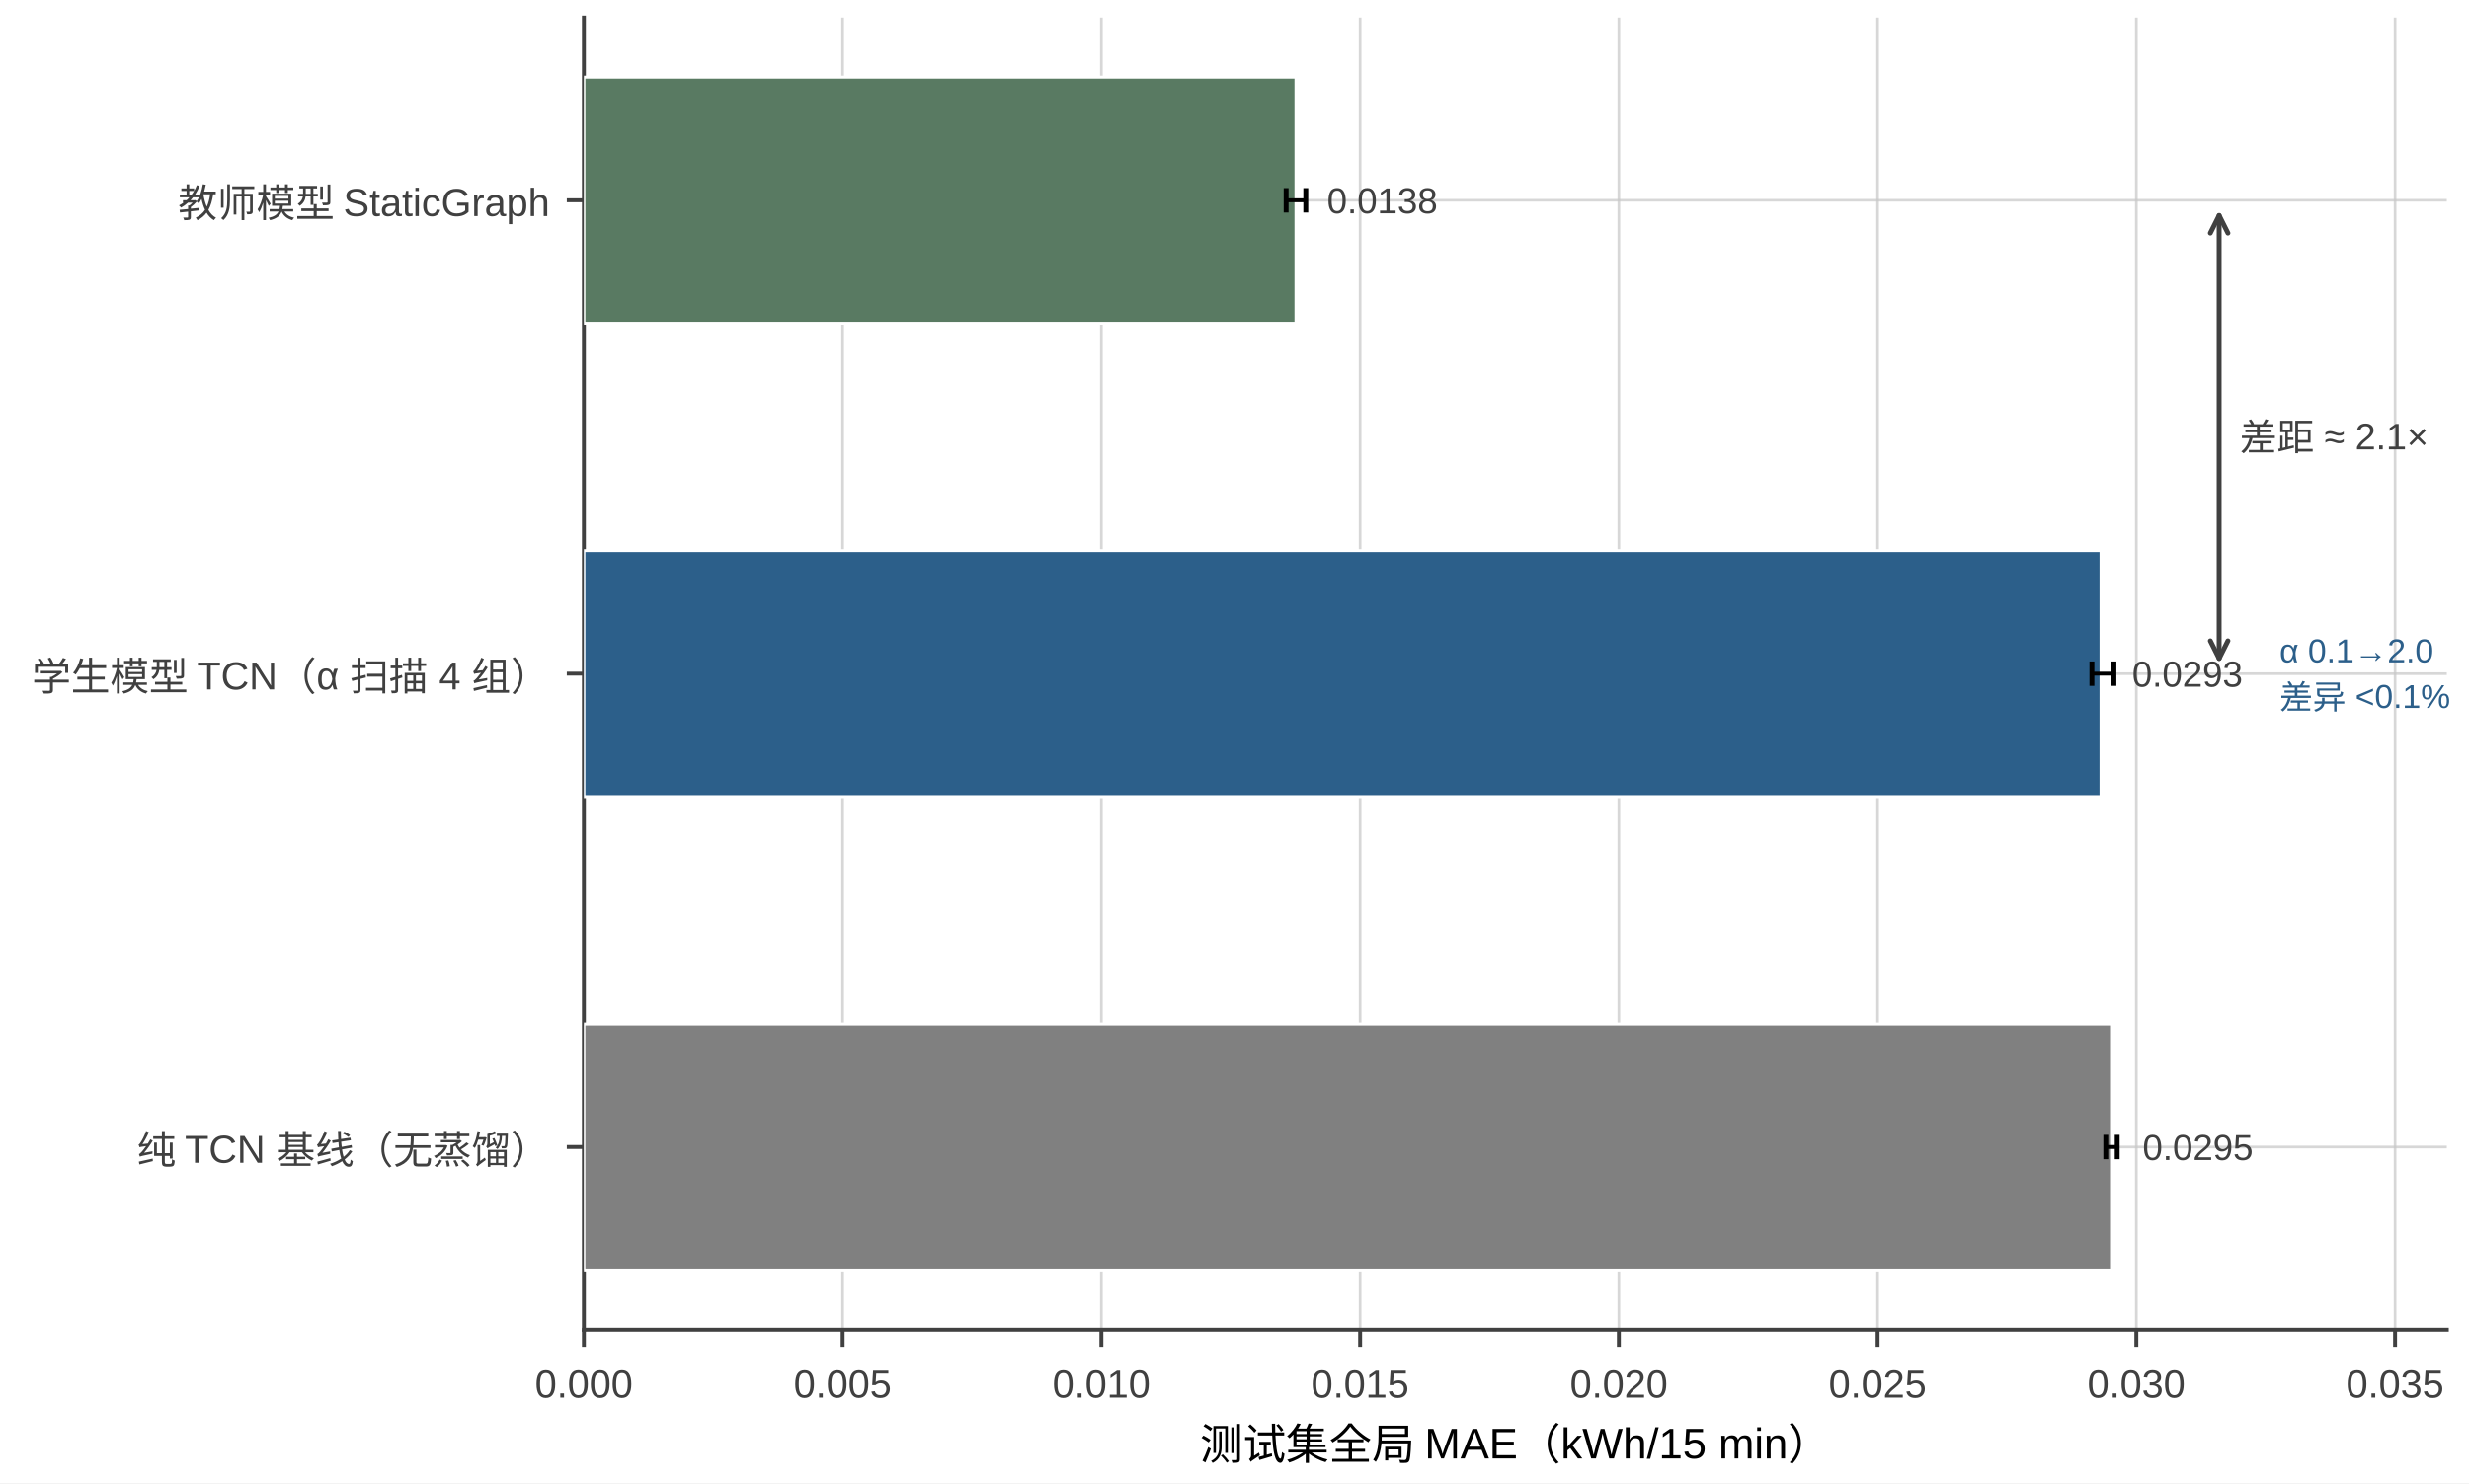
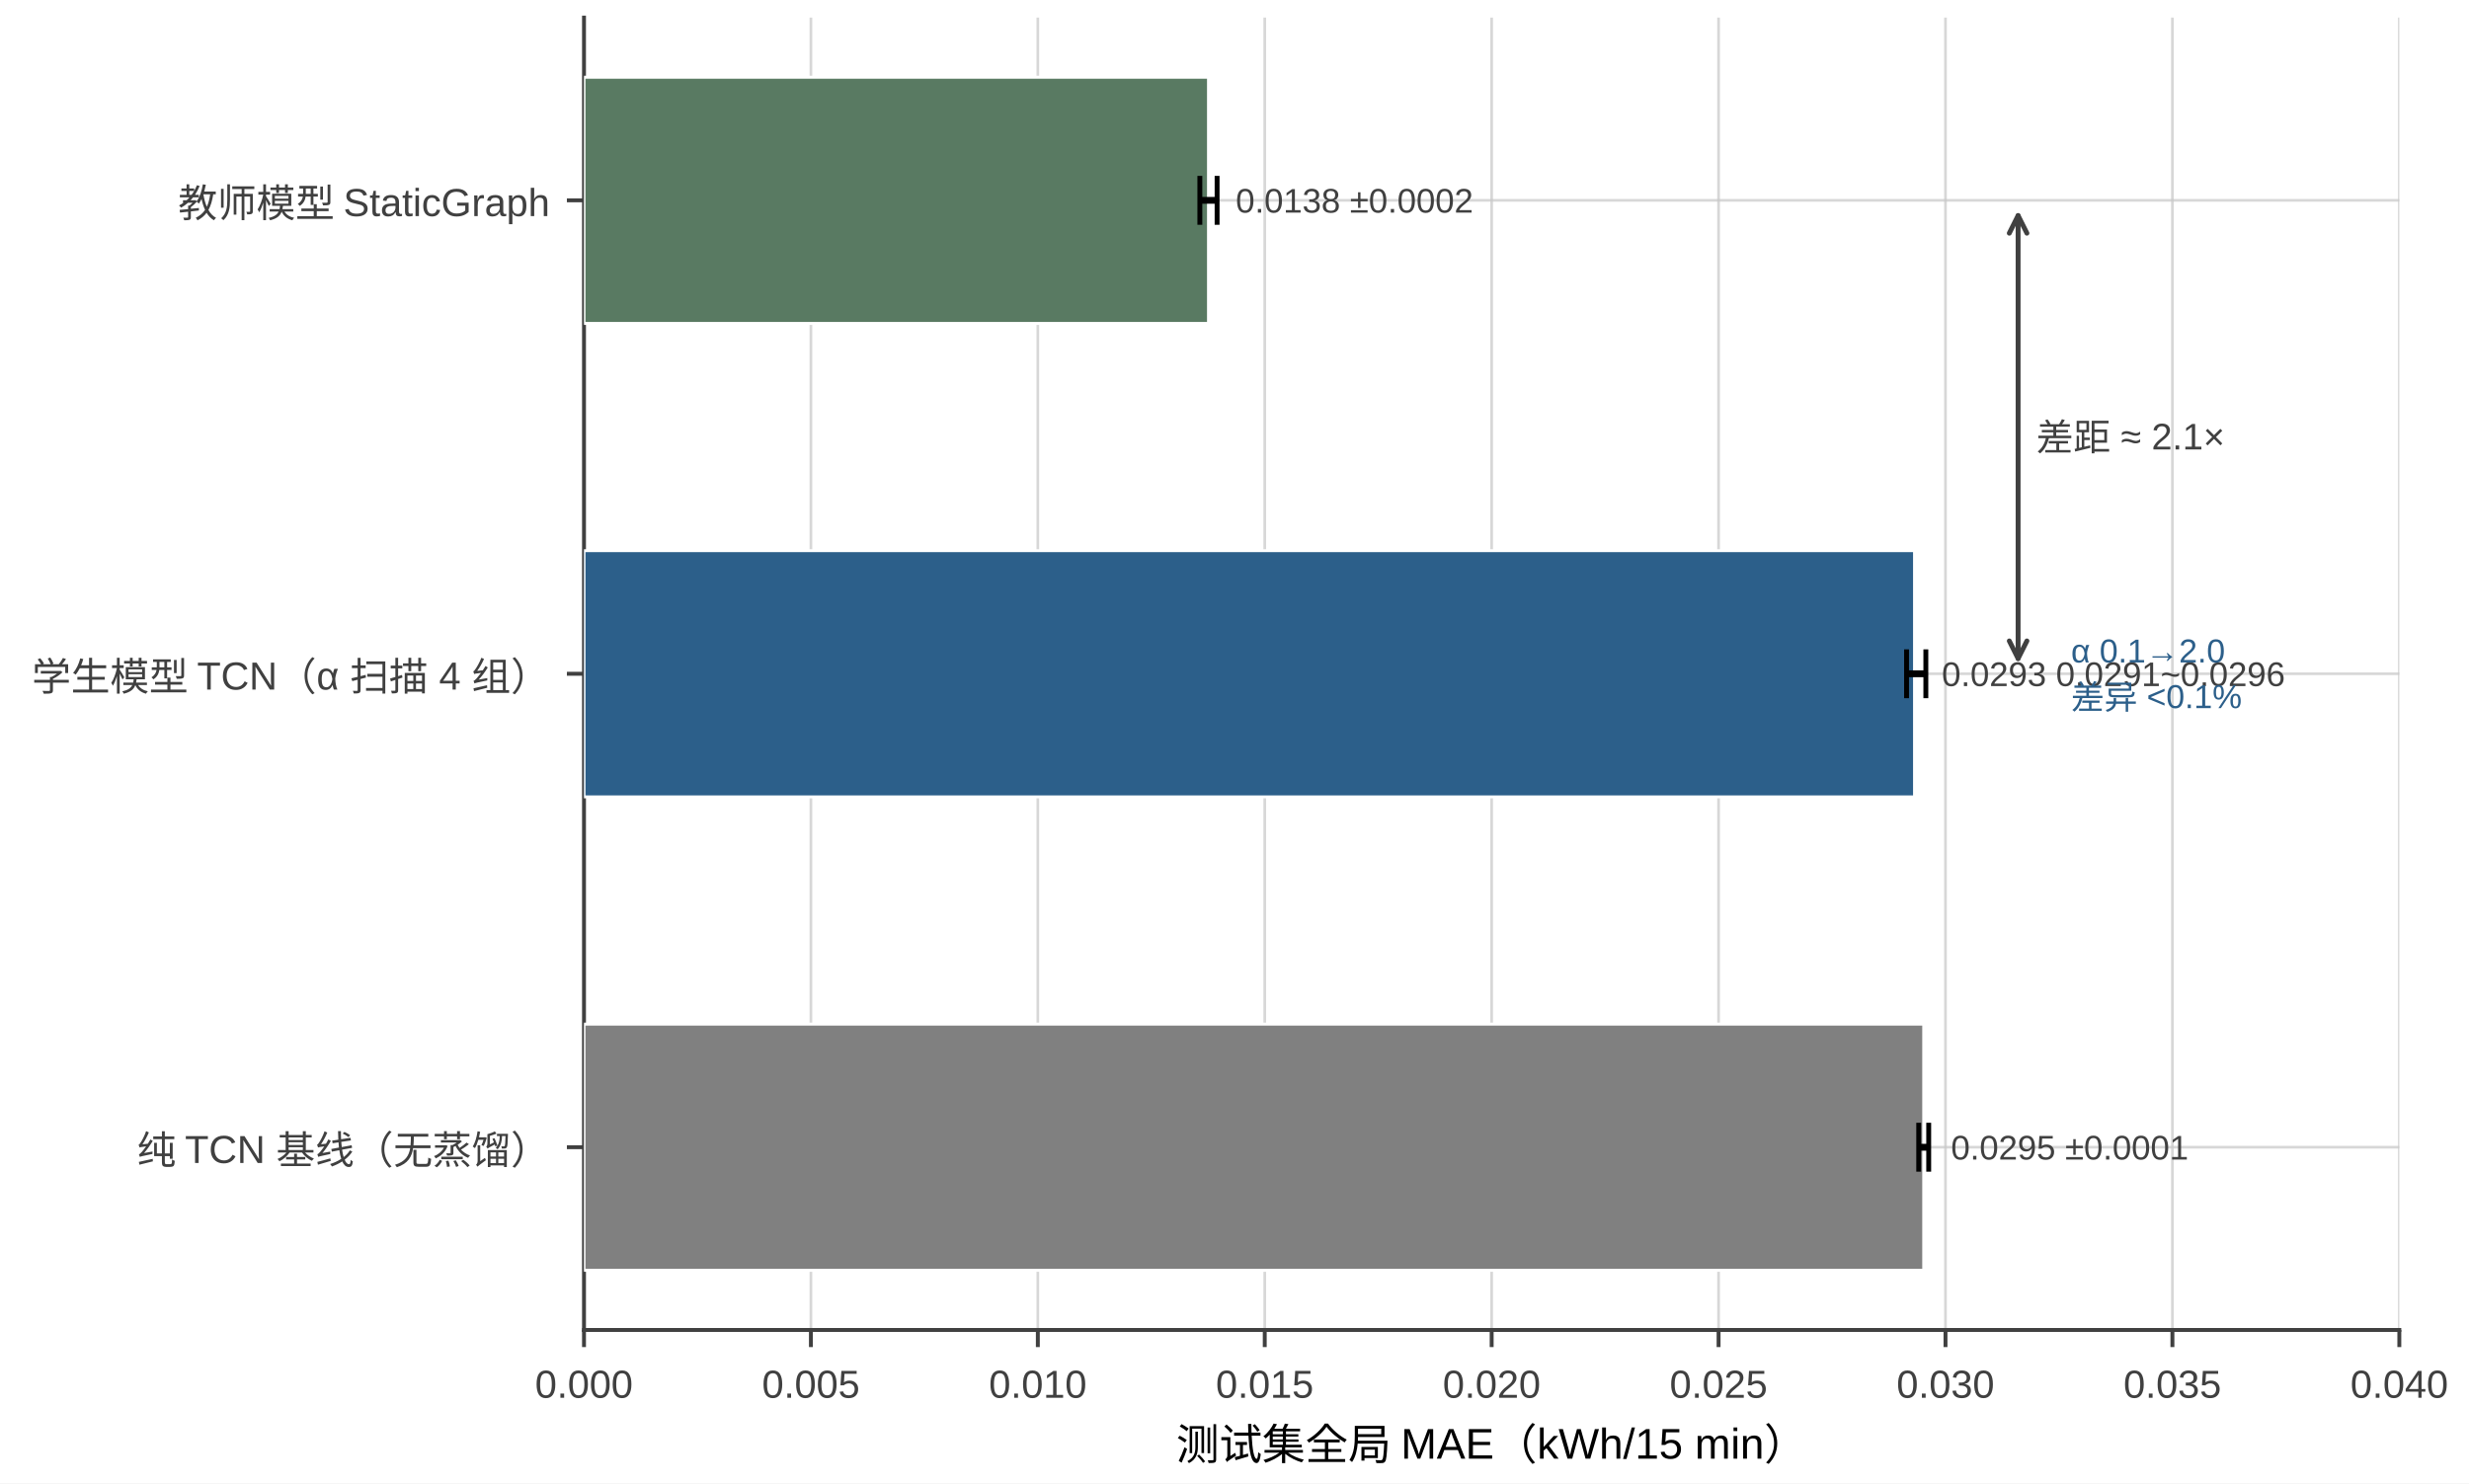
- <svg xmlns="http://www.w3.org/2000/svg" xmlns:xlink="http://www.w3.org/1999/xlink" width="505.269pt" height="303.6pt" viewBox="0 0 505.269 303.6" version="1.1">
+ <svg xmlns="http://www.w3.org/2000/svg" xmlns:xlink="http://www.w3.org/1999/xlink" width="505.2pt" height="303.6pt" viewBox="0 0 505.2 303.6" version="1.1">
  <defs>
    <style type="text/css">*{stroke-linejoin: round; stroke-linecap: butt}</style>
  </defs>
  <g id="figure_1">
    <g id="patch_1">
-       <path d="M 0 303.6  L 505.269 303.6  L 505.269 0  L 0 0  z " style="fill: #ffffff" />
+       <path d="M 0 303.6  L 505.2 303.6  L 505.2 0  L 0 0  z " style="fill: #ffffff" />
    </g>
    <g id="axes_1">
      <g id="patch_2">
-         <path d="M 119.496 272.2  L 500.729 272.2  L 500.729 3.6  L 119.496 3.6  z " style="fill: #ffffff" />
+         <path d="M 119.496 272.2  L 490.943 272.2  L 490.943 3.6  L 119.496 3.6  z " style="fill: #ffffff" />
      </g>
      <g id="matplotlib.axis_1">
        <g id="xtick_1">
          <g id="line2d_1">
-             <path d="M 119.496 272.2  L 119.496 3.6  " clip-path="url(#p9bd9ce97fc)" style="fill: none; stroke: #c8c8c8; stroke-opacity: 0.72; stroke-width: 0.55; stroke-linecap: square" />
+             <path d="M 119.496 272.2  L 119.496 3.6  " clip-path="url(#p952177cb88)" style="fill: none; stroke: #c8c8c8; stroke-opacity: 0.72; stroke-width: 0.55; stroke-linecap: square" />
          </g>
          <g id="line2d_2">
            <defs>
-               <path id="m977be585b8" d="M 0 0  L 0 3.5  " style="stroke: #404040; stroke-width: 0.8" />
+               <path id="ma2bcc87f62" d="M 0 0  L 0 3.5  " style="stroke: #404040; stroke-width: 0.8" />
            </defs>
            <g>
-               <use xlink:href="#m977be585b8" x="119.496" y="272.2" style="fill: #404040; stroke: #404040; stroke-width: 0.8" />
+               <use xlink:href="#ma2bcc87f62" x="119.496" y="272.2" style="fill: #404040; stroke: #404040; stroke-width: 0.8" />
            </g>
          </g>
          <g id="text_1">
            <text style="font-size: 8px; font-family: 'PingFang SC', 'Arial', 'Helvetica', 'DejaVu Sans', sans-serif; text-anchor: middle; fill: #404040" x="119.496" y="286.08" transform="rotate(-0 119.4963 286.0795)">0.000</text>
          </g>
        </g>
        <g id="xtick_2">
          <g id="line2d_3">
-             <path d="M 172.445 272.2  L 172.445 3.6  " clip-path="url(#p9bd9ce97fc)" style="fill: none; stroke: #c8c8c8; stroke-opacity: 0.72; stroke-width: 0.55; stroke-linecap: square" />
+             <path d="M 165.927 272.2  L 165.927 3.6  " clip-path="url(#p952177cb88)" style="fill: none; stroke: #c8c8c8; stroke-opacity: 0.72; stroke-width: 0.55; stroke-linecap: square" />
          </g>
          <g id="line2d_4">
            <g>
-               <use xlink:href="#m977be585b8" x="172.445" y="272.2" style="fill: #404040; stroke: #404040; stroke-width: 0.8" />
+               <use xlink:href="#ma2bcc87f62" x="165.927" y="272.2" style="fill: #404040; stroke: #404040; stroke-width: 0.8" />
            </g>
          </g>
          <g id="text_2">
-             <text style="font-size: 8px; font-family: 'PingFang SC', 'Arial', 'Helvetica', 'DejaVu Sans', sans-serif; text-anchor: middle; fill: #404040" x="172.445" y="286.08" transform="rotate(-0 172.4453 286.0795)">0.005</text>
+             <text style="font-size: 8px; font-family: 'PingFang SC', 'Arial', 'Helvetica', 'DejaVu Sans', sans-serif; text-anchor: middle; fill: #404040" x="165.927" y="286.08" transform="rotate(-0 165.9271 286.0795)">0.005</text>
          </g>
        </g>
        <g id="xtick_3">
          <g id="line2d_5">
-             <path d="M 225.394 272.2  L 225.394 3.6  " clip-path="url(#p9bd9ce97fc)" style="fill: none; stroke: #c8c8c8; stroke-opacity: 0.72; stroke-width: 0.55; stroke-linecap: square" />
+             <path d="M 212.358 272.2  L 212.358 3.6  " clip-path="url(#p952177cb88)" style="fill: none; stroke: #c8c8c8; stroke-opacity: 0.72; stroke-width: 0.55; stroke-linecap: square" />
          </g>
          <g id="line2d_6">
            <g>
-               <use xlink:href="#m977be585b8" x="225.394" y="272.2" style="fill: #404040; stroke: #404040; stroke-width: 0.8" />
+               <use xlink:href="#ma2bcc87f62" x="212.358" y="272.2" style="fill: #404040; stroke: #404040; stroke-width: 0.8" />
            </g>
          </g>
          <g id="text_3">
-             <text style="font-size: 8px; font-family: 'PingFang SC', 'Arial', 'Helvetica', 'DejaVu Sans', sans-serif; text-anchor: middle; fill: #404040" x="225.394" y="286.08" transform="rotate(-0 225.3943 286.0795)">0.010</text>
+             <text style="font-size: 8px; font-family: 'PingFang SC', 'Arial', 'Helvetica', 'DejaVu Sans', sans-serif; text-anchor: middle; fill: #404040" x="212.358" y="286.08" transform="rotate(-0 212.358 286.0795)">0.010</text>
          </g>
        </g>
        <g id="xtick_4">
          <g id="line2d_7">
-             <path d="M 278.343 272.2  L 278.343 3.6  " clip-path="url(#p9bd9ce97fc)" style="fill: none; stroke: #c8c8c8; stroke-opacity: 0.72; stroke-width: 0.55; stroke-linecap: square" />
+             <path d="M 258.789 272.2  L 258.789 3.6  " clip-path="url(#p952177cb88)" style="fill: none; stroke: #c8c8c8; stroke-opacity: 0.72; stroke-width: 0.55; stroke-linecap: square" />
          </g>
          <g id="line2d_8">
            <g>
-               <use xlink:href="#m977be585b8" x="278.343" y="272.2" style="fill: #404040; stroke: #404040; stroke-width: 0.8" />
+               <use xlink:href="#ma2bcc87f62" x="258.789" y="272.2" style="fill: #404040; stroke: #404040; stroke-width: 0.8" />
            </g>
          </g>
          <g id="text_4">
-             <text style="font-size: 8px; font-family: 'PingFang SC', 'Arial', 'Helvetica', 'DejaVu Sans', sans-serif; text-anchor: middle; fill: #404040" x="278.343" y="286.08" transform="rotate(-0 278.3433 286.0795)">0.015</text>
+             <text style="font-size: 8px; font-family: 'PingFang SC', 'Arial', 'Helvetica', 'DejaVu Sans', sans-serif; text-anchor: middle; fill: #404040" x="258.789" y="286.08" transform="rotate(-0 258.7889 286.0795)">0.015</text>
          </g>
        </g>
        <g id="xtick_5">
          <g id="line2d_9">
-             <path d="M 331.292 272.2  L 331.292 3.6  " clip-path="url(#p9bd9ce97fc)" style="fill: none; stroke: #c8c8c8; stroke-opacity: 0.72; stroke-width: 0.55; stroke-linecap: square" />
+             <path d="M 305.22 272.2  L 305.22 3.6  " clip-path="url(#p952177cb88)" style="fill: none; stroke: #c8c8c8; stroke-opacity: 0.72; stroke-width: 0.55; stroke-linecap: square" />
          </g>
          <g id="line2d_10">
            <g>
-               <use xlink:href="#m977be585b8" x="331.292" y="272.2" style="fill: #404040; stroke: #404040; stroke-width: 0.8" />
+               <use xlink:href="#ma2bcc87f62" x="305.22" y="272.2" style="fill: #404040; stroke: #404040; stroke-width: 0.8" />
            </g>
          </g>
          <g id="text_5">
-             <text style="font-size: 8px; font-family: 'PingFang SC', 'Arial', 'Helvetica', 'DejaVu Sans', sans-serif; text-anchor: middle; fill: #404040" x="331.292" y="286.08" transform="rotate(-0 331.2923 286.0795)">0.020</text>
+             <text style="font-size: 8px; font-family: 'PingFang SC', 'Arial', 'Helvetica', 'DejaVu Sans', sans-serif; text-anchor: middle; fill: #404040" x="305.22" y="286.08" transform="rotate(-0 305.2198 286.0795)">0.020</text>
          </g>
        </g>
        <g id="xtick_6">
          <g id="line2d_11">
-             <path d="M 384.241 272.2  L 384.241 3.6  " clip-path="url(#p9bd9ce97fc)" style="fill: none; stroke: #c8c8c8; stroke-opacity: 0.72; stroke-width: 0.55; stroke-linecap: square" />
+             <path d="M 351.651 272.2  L 351.651 3.6  " clip-path="url(#p952177cb88)" style="fill: none; stroke: #c8c8c8; stroke-opacity: 0.72; stroke-width: 0.55; stroke-linecap: square" />
          </g>
          <g id="line2d_12">
            <g>
-               <use xlink:href="#m977be585b8" x="384.241" y="272.2" style="fill: #404040; stroke: #404040; stroke-width: 0.8" />
+               <use xlink:href="#ma2bcc87f62" x="351.651" y="272.2" style="fill: #404040; stroke: #404040; stroke-width: 0.8" />
            </g>
          </g>
          <g id="text_6">
-             <text style="font-size: 8px; font-family: 'PingFang SC', 'Arial', 'Helvetica', 'DejaVu Sans', sans-serif; text-anchor: middle; fill: #404040" x="384.241" y="286.08" transform="rotate(-0 384.2413 286.0795)">0.025</text>
+             <text style="font-size: 8px; font-family: 'PingFang SC', 'Arial', 'Helvetica', 'DejaVu Sans', sans-serif; text-anchor: middle; fill: #404040" x="351.651" y="286.08" transform="rotate(-0 351.6506 286.0795)">0.025</text>
          </g>
        </g>
        <g id="xtick_7">
          <g id="line2d_13">
-             <path d="M 437.19 272.2  L 437.19 3.6  " clip-path="url(#p9bd9ce97fc)" style="fill: none; stroke: #c8c8c8; stroke-opacity: 0.72; stroke-width: 0.55; stroke-linecap: square" />
+             <path d="M 398.082 272.2  L 398.082 3.6  " clip-path="url(#p952177cb88)" style="fill: none; stroke: #c8c8c8; stroke-opacity: 0.72; stroke-width: 0.55; stroke-linecap: square" />
          </g>
          <g id="line2d_14">
            <g>
-               <use xlink:href="#m977be585b8" x="437.19" y="272.2" style="fill: #404040; stroke: #404040; stroke-width: 0.8" />
+               <use xlink:href="#ma2bcc87f62" x="398.082" y="272.2" style="fill: #404040; stroke: #404040; stroke-width: 0.8" />
            </g>
          </g>
          <g id="text_7">
-             <text style="font-size: 8px; font-family: 'PingFang SC', 'Arial', 'Helvetica', 'DejaVu Sans', sans-serif; text-anchor: middle; fill: #404040" x="437.19" y="286.08" transform="rotate(-0 437.1903 286.0795)">0.030</text>
+             <text style="font-size: 8px; font-family: 'PingFang SC', 'Arial', 'Helvetica', 'DejaVu Sans', sans-serif; text-anchor: middle; fill: #404040" x="398.082" y="286.08" transform="rotate(-0 398.0815 286.0795)">0.030</text>
          </g>
        </g>
        <g id="xtick_8">
          <g id="line2d_15">
-             <path d="M 490.139 272.2  L 490.139 3.6  " clip-path="url(#p9bd9ce97fc)" style="fill: none; stroke: #c8c8c8; stroke-opacity: 0.72; stroke-width: 0.55; stroke-linecap: square" />
+             <path d="M 444.512 272.2  L 444.512 3.6  " clip-path="url(#p952177cb88)" style="fill: none; stroke: #c8c8c8; stroke-opacity: 0.72; stroke-width: 0.55; stroke-linecap: square" />
          </g>
          <g id="line2d_16">
            <g>
-               <use xlink:href="#m977be585b8" x="490.139" y="272.2" style="fill: #404040; stroke: #404040; stroke-width: 0.8" />
+               <use xlink:href="#ma2bcc87f62" x="444.512" y="272.2" style="fill: #404040; stroke: #404040; stroke-width: 0.8" />
            </g>
          </g>
          <g id="text_8">
-             <text style="font-size: 8px; font-family: 'PingFang SC', 'Arial', 'Helvetica', 'DejaVu Sans', sans-serif; text-anchor: middle; fill: #404040" x="490.139" y="286.08" transform="rotate(-0 490.1394 286.0795)">0.035</text>
-           </g>
-         </g>
-         <g id="text_9">
-           <text style="font-size: 8.8px; font-family: 'PingFang SC', 'Arial', 'Helvetica', 'DejaVu Sans', sans-serif; text-anchor: middle" x="310.113" y="298.768" transform="rotate(-0 310.1127 298.7675)">测试集全局 MAE（kWh/15 min）</text>
+             <text style="font-size: 8px; font-family: 'PingFang SC', 'Arial', 'Helvetica', 'DejaVu Sans', sans-serif; text-anchor: middle; fill: #404040" x="444.512" y="286.08" transform="rotate(-0 444.5124 286.0795)">0.035</text>
+           </g>
+         </g>
+         <g id="xtick_9">
+           <g id="line2d_17">
+             <path d="M 490.943 272.2  L 490.943 3.6  " clip-path="url(#p952177cb88)" style="fill: none; stroke: #c8c8c8; stroke-opacity: 0.72; stroke-width: 0.55; stroke-linecap: square" />
+           </g>
+           <g id="line2d_18">
+             <g>
+               <use xlink:href="#ma2bcc87f62" x="490.943" y="272.2" style="fill: #404040; stroke: #404040; stroke-width: 0.8" />
+             </g>
+           </g>
+           <g id="text_9">
+             <text style="font-size: 8px; font-family: 'PingFang SC', 'Arial', 'Helvetica', 'DejaVu Sans', sans-serif; text-anchor: middle; fill: #404040" x="490.943" y="286.08" transform="rotate(-0 490.9433 286.0795)">0.040</text>
+           </g>
+         </g>
+         <g id="text_10">
+           <text style="font-size: 8.8px; font-family: 'PingFang SC', 'Arial', 'Helvetica', 'DejaVu Sans', sans-serif; text-anchor: middle" x="305.22" y="298.768" transform="rotate(-0 305.2198 298.7675)">测试集全局 MAE（kWh/15 min）</text>
        </g>
      </g>
      <g id="matplotlib.axis_2">
        <g id="ytick_1">
-           <g id="line2d_17">
-             <path d="M 119.496 41.002  L 500.729 41.002  " clip-path="url(#p9bd9ce97fc)" style="fill: none; stroke: #c8c8c8; stroke-opacity: 0.72; stroke-width: 0.55; stroke-linecap: square" />
-           </g>
-           <g id="line2d_18">
+           <g id="line2d_19">
+             <path d="M 119.496 41.002  L 490.943 41.002  " clip-path="url(#p952177cb88)" style="fill: none; stroke: #c8c8c8; stroke-opacity: 0.72; stroke-width: 0.55; stroke-linecap: square" />
+           </g>
+           <g id="line2d_20">
            <defs>
-               <path id="m66e1356a67" d="M 0 0  L -3.5 0  " style="stroke: #404040; stroke-width: 0.8" />
+               <path id="m50e6d853bc" d="M 0 0  L -3.5 0  " style="stroke: #404040; stroke-width: 0.8" />
            </defs>
            <g>
-               <use xlink:href="#m66e1356a67" x="119.496" y="41.002" style="fill: #404040; stroke: #404040; stroke-width: 0.8" />
-             </g>
-           </g>
-           <g id="text_10">
+               <use xlink:href="#m50e6d853bc" x="119.496" y="41.002" style="fill: #404040; stroke: #404040; stroke-width: 0.8" />
+             </g>
+           </g>
+           <g id="text_11">
            <text style="font-size: 8px; font-family: 'PingFang SC', 'Arial', 'Helvetica', 'DejaVu Sans', sans-serif; text-anchor: end; fill: #404040" x="112.496" y="44.442" transform="rotate(-0 112.4963 44.44239)">教师模型 StaticGraph</text>
          </g>
        </g>
        <g id="ytick_2">
-           <g id="line2d_19">
-             <path d="M 119.496 137.9  L 500.729 137.9  " clip-path="url(#p9bd9ce97fc)" style="fill: none; stroke: #c8c8c8; stroke-opacity: 0.72; stroke-width: 0.55; stroke-linecap: square" />
-           </g>
-           <g id="line2d_20">
-             <g>
-               <use xlink:href="#m66e1356a67" x="119.496" y="137.9" style="fill: #404040; stroke: #404040; stroke-width: 0.8" />
-             </g>
-           </g>
-           <g id="text_11">
+           <g id="line2d_21">
+             <path d="M 119.496 137.9  L 490.943 137.9  " clip-path="url(#p952177cb88)" style="fill: none; stroke: #c8c8c8; stroke-opacity: 0.72; stroke-width: 0.55; stroke-linecap: square" />
+           </g>
+           <g id="line2d_22">
+             <g>
+               <use xlink:href="#m50e6d853bc" x="119.496" y="137.9" style="fill: #404040; stroke: #404040; stroke-width: 0.8" />
+             </g>
+           </g>
+           <g id="text_12">
            <text style="font-size: 8px; font-family: 'PingFang SC', 'Arial', 'Helvetica', 'DejaVu Sans', sans-serif; text-anchor: end; fill: #404040" x="112.496" y="141.34" transform="rotate(-0 112.4963 141.3398)">学生模型 TCN（α 扫描 4 组）</text>
          </g>
        </g>
        <g id="ytick_3">
-           <g id="line2d_21">
-             <path d="M 119.496 234.797  L 500.729 234.797  " clip-path="url(#p9bd9ce97fc)" style="fill: none; stroke: #c8c8c8; stroke-opacity: 0.72; stroke-width: 0.55; stroke-linecap: square" />
-           </g>
-           <g id="line2d_22">
-             <g>
-               <use xlink:href="#m66e1356a67" x="119.496" y="234.797" style="fill: #404040; stroke: #404040; stroke-width: 0.8" />
-             </g>
-           </g>
-           <g id="text_12">
+           <g id="line2d_23">
+             <path d="M 119.496 234.797  L 490.943 234.797  " clip-path="url(#p952177cb88)" style="fill: none; stroke: #c8c8c8; stroke-opacity: 0.72; stroke-width: 0.55; stroke-linecap: square" />
+           </g>
+           <g id="line2d_24">
+             <g>
+               <use xlink:href="#m50e6d853bc" x="119.496" y="234.797" style="fill: #404040; stroke: #404040; stroke-width: 0.8" />
+             </g>
+           </g>
+           <g id="text_13">
            <text style="font-size: 8px; font-family: 'PingFang SC', 'Arial', 'Helvetica', 'DejaVu Sans', sans-serif; text-anchor: end; fill: #404040" x="112.496" y="238.237" transform="rotate(-0 112.4963 238.2371)">纯 TCN 基线（无蒸馏）</text>
          </g>
        </g>
      </g>
      <g id="patch_3">
        <path d="M 119.496 272.2  L 119.496 3.6  " style="fill: none; stroke: #404040; stroke-width: 0.8; stroke-linejoin: miter; stroke-linecap: square" />
      </g>
      <g id="patch_4">
-         <path d="M 119.496 272.2  L 500.729 272.2  " style="fill: none; stroke: #404040; stroke-width: 0.8; stroke-linejoin: miter; stroke-linecap: square" />
+         <path d="M 119.496 272.2  L 490.943 272.2  " style="fill: none; stroke: #404040; stroke-width: 0.8; stroke-linejoin: miter; stroke-linecap: square" />
      </g>
      <g id="patch_5">
-         <path d="M 119.496 15.809  L 265.212 15.809  L 265.212 66.196  L 119.496 66.196  z " clip-path="url(#p9bd9ce97fc)" style="fill: #597a62; stroke: #ffffff; stroke-width: 0.6; stroke-linejoin: miter" />
-       </g>
-       <g id="text_13">
-         <text style="font-size: 7.4px; font-family: 'PingFang SC', 'Arial', 'Helvetica', 'DejaVu Sans', sans-serif; text-anchor: start; fill: #404040" x="271.566" y="43.666" transform="rotate(-0 271.5658 43.66639)">0.0138</text>
+         <path d="M 119.496 15.809  L 247.274 15.809  L 247.274 66.196  L 119.496 66.196  z " clip-path="url(#p952177cb88)" style="fill: #597a62; stroke: #ffffff; stroke-width: 0.6; stroke-linejoin: miter" />
+       </g>
+       <g id="text_14">
+         <text style="font-size: 7px; font-family: 'PingFang SC', 'Arial', 'Helvetica', 'DejaVu Sans', sans-serif; text-anchor: start; fill: #404040" x="252.846" y="43.522" transform="rotate(-0 252.8457 43.52239)">0.0138  ±0.0002</text>
      </g>
      <g id="patch_6">
-         <path d="M 119.496 112.706  L 429.961 112.706  L 429.961 163.093  L 119.496 163.093  z " clip-path="url(#p9bd9ce97fc)" style="fill: #2c5f8a; stroke: #ffffff; stroke-width: 0.6; stroke-linejoin: miter" />
-       </g>
-       <g id="text_14">
-         <text style="font-size: 7.4px; font-family: 'PingFang SC', 'Arial', 'Helvetica', 'DejaVu Sans', sans-serif; text-anchor: start; fill: #404040" x="436.315" y="140.564" transform="rotate(-0 436.3153 140.5638)">0.0293</text>
+         <path d="M 119.496 112.706  L 391.742 112.706  L 391.742 163.093  L 119.496 163.093  z " clip-path="url(#p952177cb88)" style="fill: #2c5f8a; stroke: #ffffff; stroke-width: 0.6; stroke-linejoin: miter" />
+       </g>
+       <g id="text_15">
+         <text style="font-size: 7px; font-family: 'PingFang SC', 'Arial', 'Helvetica', 'DejaVu Sans', sans-serif; text-anchor: start; fill: #404040" x="397.314" y="140.42" transform="rotate(-0 397.3142 140.4198)">0.0293  0.0291~0.0296</text>
      </g>
      <g id="patch_7">
-         <path d="M 119.496 209.604  L 432.107 209.604  L 432.107 259.99  L 119.496 259.99  z " clip-path="url(#p9bd9ce97fc)" style="fill: #808080; stroke: #ffffff; stroke-width: 0.6; stroke-linejoin: miter" />
-       </g>
-       <g id="text_15">
-         <text style="font-size: 7.4px; font-family: 'PingFang SC', 'Arial', 'Helvetica', 'DejaVu Sans', sans-serif; text-anchor: start; fill: #404040" x="438.461" y="237.461" transform="rotate(-0 438.4611 237.4611)">0.0295</text>
+         <path d="M 119.496 209.604  L 393.624 209.604  L 393.624 259.99  L 119.496 259.99  z " clip-path="url(#p952177cb88)" style="fill: #808080; stroke: #ffffff; stroke-width: 0.6; stroke-linejoin: miter" />
      </g>
      <g id="text_16">
-         <text style="font-size: 6.8px; font-family: 'PingFang SC', 'Arial', 'Helvetica', 'DejaVu Sans', sans-serif; fill: #2c5f8a" transform="translate(466.4927 135.5878)">α 0.1→2.0</text>
-         <text style="font-size: 6.8px; font-family: 'PingFang SC', 'Arial', 'Helvetica', 'DejaVu Sans', sans-serif; fill: #2c5f8a" transform="translate(466.4927 145.1078)">差异 &lt;0.1%</text>
+         <text style="font-size: 7px; font-family: 'PingFang SC', 'Arial', 'Helvetica', 'DejaVu Sans', sans-serif; text-anchor: start; fill: #404040" x="399.196" y="237.317" transform="rotate(-0 399.1959 237.3171)">0.0295  ±0.0001</text>
+       </g>
+       <g id="text_17">
+         <text style="font-size: 6.8px; font-family: 'PingFang SC', 'Arial', 'Helvetica', 'DejaVu Sans', sans-serif; fill: #2c5f8a" transform="translate(423.7766 135.5878)">α 0.1→2.0</text>
+         <text style="font-size: 6.8px; font-family: 'PingFang SC', 'Arial', 'Helvetica', 'DejaVu Sans', sans-serif; fill: #2c5f8a" transform="translate(423.7766 145.1078)">差异 &lt;0.1%</text>
      </g>
      <g id="patch_8">
-         <path d="M 454.134 134.78  Q 454.134 89.451 454.134 44.122  " style="fill: none; stroke: #404040; stroke-linecap: round" />
-         <path d="M 455.934 131.18  L 454.134 134.78  L 452.334 131.18  " style="fill: none; stroke: #404040; stroke-linecap: round" />
-         <path d="M 452.334 47.722  L 454.134 44.122  L 455.934 47.722  " style="fill: none; stroke: #404040; stroke-linecap: round" />
-       </g>
-       <g id="text_17">
-         <text style="font-size: 7.6px; font-family: 'PingFang SC', 'Arial', 'Helvetica', 'DejaVu Sans', sans-serif; text-anchor: start; fill: #404040" x="458.37" y="92.187" transform="rotate(-0 458.3699 92.18707)">差距 ≈ 2.1×</text>
+         <path d="M 412.939 134.78  Q 412.939 89.451 412.939 44.122  " style="fill: none; stroke: #404040; stroke-linecap: round" />
+         <path d="M 414.739 131.18  L 412.939 134.78  L 411.139 131.18  " style="fill: none; stroke: #404040; stroke-linecap: round" />
+         <path d="M 411.139 47.722  L 412.939 44.122  L 414.739 47.722  " style="fill: none; stroke: #404040; stroke-linecap: round" />
+       </g>
+       <g id="text_18">
+         <text style="font-size: 7.6px; font-family: 'PingFang SC', 'Arial', 'Helvetica', 'DejaVu Sans', sans-serif; text-anchor: start; fill: #404040" x="416.654" y="92.187" transform="rotate(-0 416.6539 92.18707)">差距 ≈ 2.1×</text>
      </g>
      <g id="LineCollection_1">
-         <path d="M 263.2 41.002  L 267.224 41.002  " clip-path="url(#p9bd9ce97fc)" style="fill: none; stroke: #000000; stroke-width: 0.8" />
-       </g>
-       <g id="line2d_23">
+         <path d="M 245.51 41.002  L 249.038 41.002  " clip-path="url(#p952177cb88)" style="fill: none; stroke: #000000; stroke-width: 1.4" />
+       </g>
+       <g id="line2d_25">
        <defs>
-           <path id="m269727e797" d="M 0 2.5  L 0 -2.5  " style="stroke: #000000" />
+           <path id="m00740b68ee" d="M 0 5  L 0 -5  " style="stroke: #000000" />
        </defs>
-         <g clip-path="url(#p9bd9ce97fc)">
-           <use xlink:href="#m269727e797" x="263.2" y="41.002" style="fill: #1f77b4; stroke: #000000" />
-         </g>
-       </g>
-       <g id="line2d_24">
-         <g clip-path="url(#p9bd9ce97fc)">
-           <use xlink:href="#m269727e797" x="267.224" y="41.002" style="fill: #1f77b4; stroke: #000000" />
+         <g clip-path="url(#p952177cb88)">
+           <use xlink:href="#m00740b68ee" x="245.51" y="41.002" style="fill: #1f77b4; stroke: #000000" />
+         </g>
+       </g>
+       <g id="line2d_26">
+         <g clip-path="url(#p952177cb88)">
+           <use xlink:href="#m00740b68ee" x="249.038" y="41.002" style="fill: #1f77b4; stroke: #000000" />
        </g>
      </g>
      <g id="LineCollection_2">
-         <path d="M 428.102 137.9  L 432.605 137.9  " clip-path="url(#p9bd9ce97fc)" style="fill: none; stroke: #000000; stroke-width: 0.8" />
-       </g>
-       <g id="line2d_25">
-         <g clip-path="url(#p9bd9ce97fc)">
-           <use xlink:href="#m269727e797" x="428.102" y="137.9" style="fill: #1f77b4; stroke: #000000" />
-         </g>
-       </g>
-       <g id="line2d_26">
-         <g clip-path="url(#p9bd9ce97fc)">
-           <use xlink:href="#m269727e797" x="432.605" y="137.9" style="fill: #1f77b4; stroke: #000000" />
+         <path d="M 390.112 137.9  L 394.061 137.9  " clip-path="url(#p952177cb88)" style="fill: none; stroke: #000000; stroke-width: 1.4" />
+       </g>
+       <g id="line2d_27">
+         <g clip-path="url(#p952177cb88)">
+           <use xlink:href="#m00740b68ee" x="390.112" y="137.9" style="fill: #1f77b4; stroke: #000000" />
+         </g>
+       </g>
+       <g id="line2d_28">
+         <g clip-path="url(#p952177cb88)">
+           <use xlink:href="#m00740b68ee" x="394.061" y="137.9" style="fill: #1f77b4; stroke: #000000" />
        </g>
      </g>
      <g id="LineCollection_3">
-         <path d="M 430.942 234.797  L 433.272 234.797  " clip-path="url(#p9bd9ce97fc)" style="fill: none; stroke: #000000; stroke-width: 0.8" />
-       </g>
-       <g id="line2d_27">
-         <g clip-path="url(#p9bd9ce97fc)">
-           <use xlink:href="#m269727e797" x="430.942" y="234.797" style="fill: #1f77b4; stroke: #000000" />
-         </g>
-       </g>
-       <g id="line2d_28">
-         <g clip-path="url(#p9bd9ce97fc)">
-           <use xlink:href="#m269727e797" x="433.272" y="234.797" style="fill: #1f77b4; stroke: #000000" />
+         <path d="M 392.603 234.797  L 394.646 234.797  " clip-path="url(#p952177cb88)" style="fill: none; stroke: #000000; stroke-width: 1.4" />
+       </g>
+       <g id="line2d_29">
+         <g clip-path="url(#p952177cb88)">
+           <use xlink:href="#m00740b68ee" x="392.603" y="234.797" style="fill: #1f77b4; stroke: #000000" />
+         </g>
+       </g>
+       <g id="line2d_30">
+         <g clip-path="url(#p952177cb88)">
+           <use xlink:href="#m00740b68ee" x="394.646" y="234.797" style="fill: #1f77b4; stroke: #000000" />
        </g>
      </g>
    </g>
  </g>
  <defs>
-     <clipPath id="p9bd9ce97fc">
-       <rect x="119.496" y="3.6" width="381.233" height="268.6" />
+     <clipPath id="p952177cb88">
+       <rect x="119.496" y="3.6" width="371.447" height="268.6" />
    </clipPath>
  </defs>
</svg>
